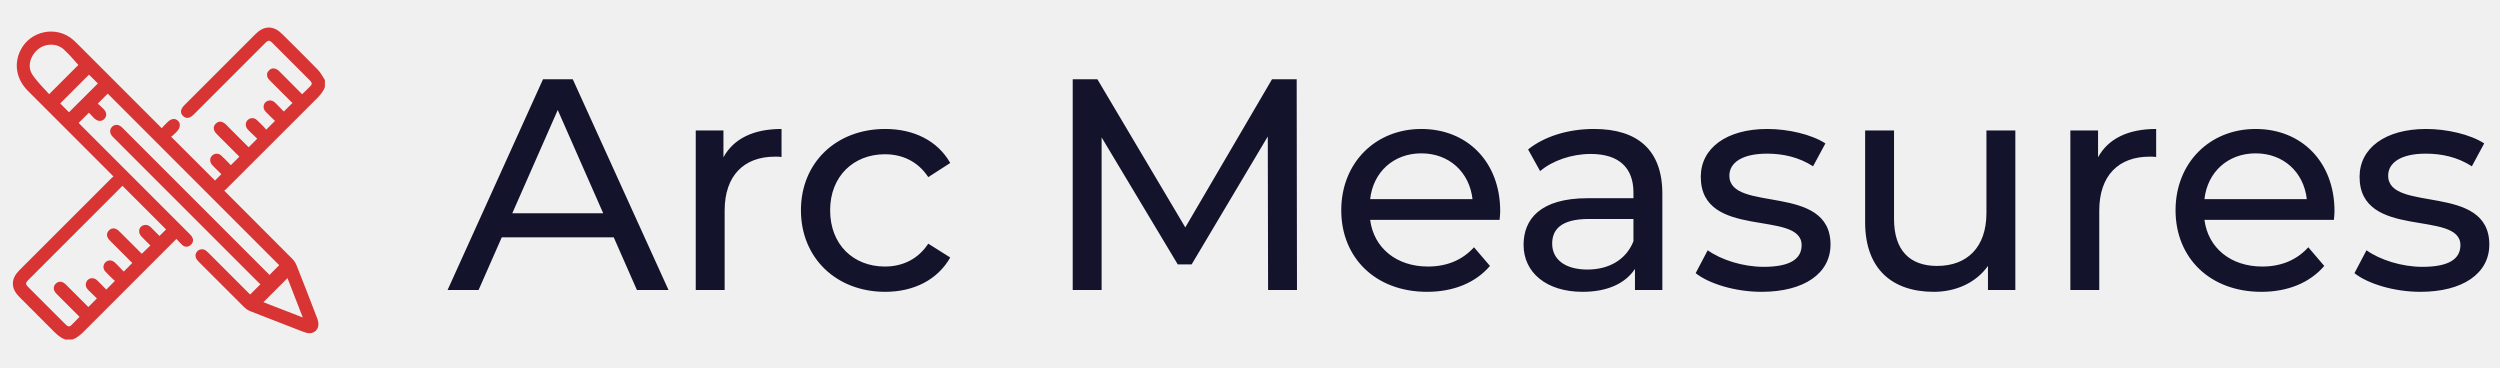
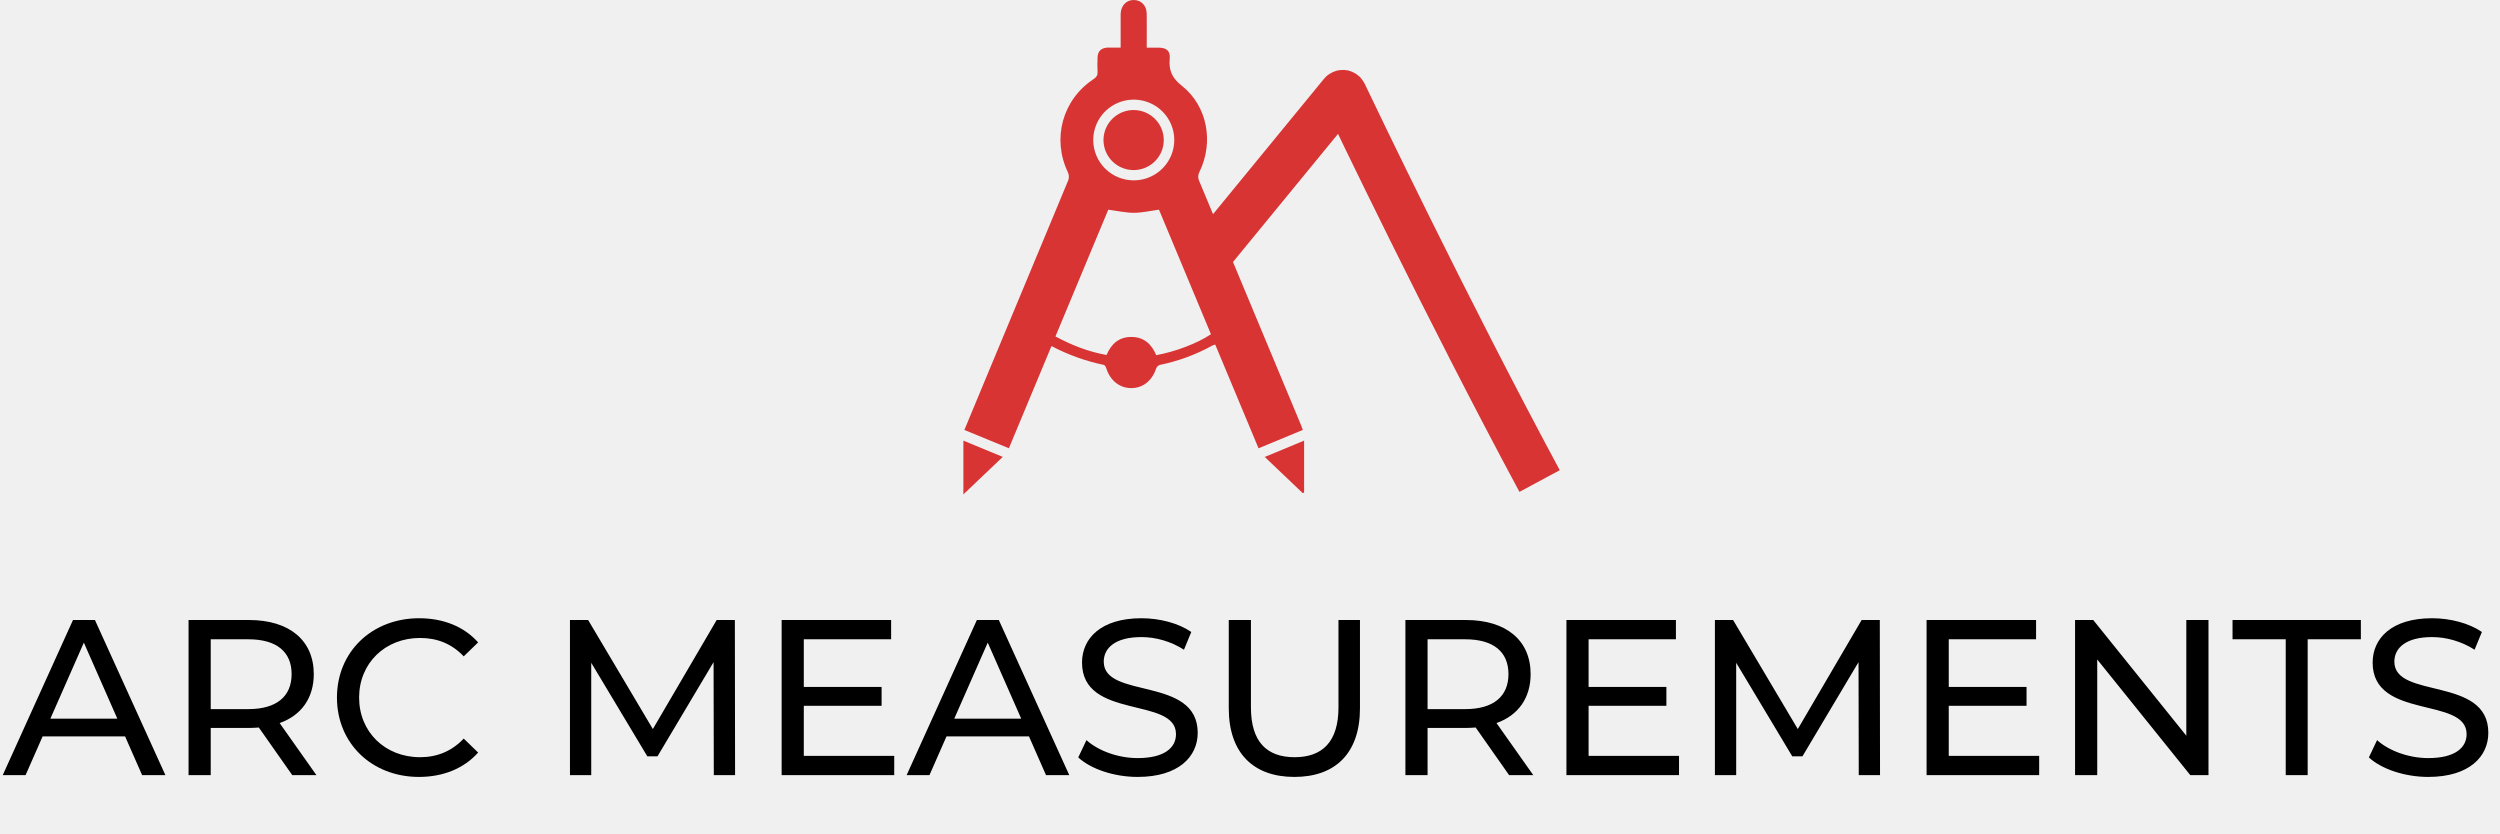
- <svg xmlns="http://www.w3.org/2000/svg" width="681" height="100" viewBox="0 0 681 100" fill="none">
-   <path d="M88 23.594C87.542 24.89 86.605 25.827 85.658 26.772C77.491 34.923 69.327 43.079 61.166 51.238C60.902 51.459 60.62 51.658 60.323 51.832C60.693 52.226 60.89 52.448 61.096 52.653C67.146 58.706 73.192 64.762 79.235 70.822C79.709 71.305 80.083 71.876 80.336 72.504C82.239 77.298 84.111 82.105 85.951 86.923C86.179 87.472 86.269 88.068 86.212 88.659C86.048 89.8 84.98 90.469 83.845 90.227C83.263 90.084 82.693 89.897 82.14 89.666C77.56 87.893 72.978 86.12 68.409 84.324C67.854 84.105 67.348 83.78 66.919 83.367C62.783 79.269 58.662 75.154 54.554 71.023C54.356 70.832 54.174 70.626 54.009 70.407C53.827 70.166 53.737 69.868 53.756 69.567C53.775 69.265 53.902 68.981 54.112 68.765C54.323 68.549 54.605 68.415 54.906 68.389C55.206 68.363 55.506 68.445 55.752 68.621C55.993 68.8 56.218 69 56.423 69.219C60.348 73.143 64.27 77.068 68.135 80.93L71.756 77.32C71.468 77.168 71.198 76.986 70.948 76.778C57.778 63.621 44.61 50.457 31.447 37.288C31.188 37.044 30.951 36.781 30.736 36.499C30.561 36.255 30.478 35.956 30.504 35.657C30.529 35.358 30.661 35.077 30.875 34.867C31.089 34.656 31.371 34.529 31.671 34.508C31.97 34.486 32.268 34.573 32.509 34.752C32.789 34.969 33.052 35.208 33.294 35.467C46.463 48.63 59.63 61.796 72.793 74.966C72.992 75.186 73.177 75.418 73.348 75.66C74.581 74.427 75.701 73.291 76.757 72.227C61.03 56.493 45.174 40.63 29.349 24.802L25.907 28.245C26.524 28.811 27.206 29.392 27.839 30.021C28.562 30.74 28.621 31.459 28.067 32.04C27.512 32.622 26.739 32.574 25.985 31.835C25.369 31.218 24.777 30.573 24.22 29.986L20.727 33.478C20.863 33.622 21.073 33.856 21.294 34.078C31.251 44.035 41.208 53.991 51.163 63.947C51.384 64.153 51.59 64.374 51.78 64.609C52.222 65.201 52.191 65.805 51.661 66.308C51.131 66.811 50.492 66.842 49.962 66.353C49.318 65.763 48.761 65.081 48.1 64.366C47.765 64.683 47.533 64.894 47.311 65.116C39.11 73.314 30.914 81.513 22.722 89.713C21.794 90.642 20.873 91.55 19.599 91.998H17.956C16.698 91.587 15.782 90.706 14.873 89.789C11.791 86.683 8.691 83.599 5.599 80.505C3.474 78.376 3.472 76.127 5.599 74C14.006 65.586 22.417 57.178 30.83 48.775C31.094 48.551 31.375 48.349 31.673 48.172C31.307 47.784 31.112 47.556 30.906 47.351C23.25 39.693 15.595 32.037 7.941 24.383C4.997 21.435 4.271 17.539 5.981 14.012C8.485 8.836 15.346 7.458 19.661 11.273C20.01 11.579 20.341 11.906 20.67 12.234C28.231 19.791 35.79 27.35 43.347 34.91C43.538 35.103 43.711 35.321 44.026 35.671C44.771 34.886 45.425 34.121 46.164 33.456C46.499 33.154 47.021 32.872 47.436 32.901C47.653 32.942 47.857 33.034 48.031 33.169C48.205 33.305 48.344 33.48 48.437 33.68C48.487 33.908 48.49 34.144 48.447 34.373C48.404 34.602 48.315 34.821 48.186 35.015C47.788 35.59 47.225 36.055 46.707 36.542C46.437 36.776 46.154 36.995 45.86 37.199L58.573 49.894L60.999 47.429C60.36 46.8 59.584 46.04 58.813 45.278C58.573 45.053 58.345 44.817 58.129 44.569C57.626 43.952 57.64 43.203 58.145 42.72C58.387 42.49 58.709 42.363 59.042 42.368C59.376 42.373 59.694 42.508 59.929 42.744C60.638 43.385 61.299 44.078 61.971 44.758C62.294 45.084 62.588 45.434 62.857 45.717L65.891 42.707C65.731 42.533 65.54 42.313 65.337 42.108C63.405 40.172 61.473 38.238 59.538 36.305C59.337 36.118 59.154 35.912 58.992 35.689C58.61 35.122 58.624 34.532 59.105 34.045C59.586 33.559 60.167 33.509 60.749 33.906C60.99 34.084 61.215 34.283 61.42 34.502L67.213 40.308C67.402 40.497 67.603 40.671 67.751 40.809C68.748 39.81 69.707 38.847 70.775 37.779C70.073 37.099 69.29 36.34 68.515 35.593C68.279 35.364 68.041 35.136 67.829 34.888C67.342 34.31 67.33 33.593 67.78 33.105C67.895 32.976 68.036 32.872 68.194 32.799C68.351 32.727 68.522 32.687 68.695 32.683C68.868 32.679 69.04 32.71 69.201 32.775C69.361 32.84 69.507 32.936 69.629 33.059C70.301 33.659 70.928 34.31 71.554 34.96C71.912 35.332 72.23 35.74 72.493 36.047L75.621 32.928C74.692 32.022 73.691 31.091 72.744 30.107C71.998 29.328 72.234 28.217 73.155 27.915C73.781 27.709 74.266 27.985 74.694 28.422C75.592 29.34 76.494 30.255 77.311 31.093L80.492 27.917C80.233 27.802 79.991 27.651 79.773 27.469C77.844 25.568 75.937 23.649 74.02 21.733C73.82 21.545 73.638 21.338 73.478 21.116C73.298 20.885 73.212 20.595 73.237 20.303C73.262 20.011 73.396 19.739 73.613 19.542C74.09 19.047 74.671 18.998 75.257 19.374C75.499 19.552 75.724 19.753 75.927 19.974C78.051 22.101 80.174 24.232 82.296 26.368C83.227 25.457 84.145 24.613 85.006 23.697C85.623 23.039 85.524 22.324 84.801 21.593C83.773 20.535 82.717 19.501 81.674 18.456C79.335 16.117 76.996 13.779 74.657 11.439C73.539 10.322 72.937 10.32 71.83 11.427C65.392 17.864 58.953 24.302 52.516 30.74C51.529 31.726 50.855 31.868 50.2 31.227C49.544 30.586 49.696 29.889 50.67 28.913L69.984 9.6C72.117 7.47 74.353 7.47 76.488 9.6C79.754 12.845 83.028 16.064 86.233 19.351C86.952 20.089 87.418 21.073 88.002 21.946L88 23.594ZM33.374 49.929C33.236 50.054 33.111 50.159 32.998 50.272C24.433 58.836 15.871 67.396 7.314 75.954C6.359 76.909 6.367 77.579 7.331 78.547C9.915 81.142 12.506 83.733 15.101 86.319C15.952 87.17 16.788 88.035 17.66 88.865C18.346 89.52 19.069 89.592 19.714 88.996C20.627 88.144 21.469 87.217 22.367 86.297C20.23 84.163 18.101 82.034 15.979 79.911C15.738 79.689 15.523 79.44 15.338 79.169C15.18 78.941 15.109 78.664 15.138 78.388C15.166 78.112 15.293 77.855 15.494 77.663C15.938 77.201 16.486 77.086 17.056 77.433C17.305 77.601 17.534 77.797 17.738 78.017C19.694 79.967 21.647 81.92 23.598 83.874C23.803 84.08 24.009 84.285 24.074 84.332L27.101 81.292L24.378 78.621C23.937 78.187 23.711 77.68 23.955 77.068C24.309 76.186 25.363 75.995 26.119 76.722C27.101 77.668 28.034 78.666 28.94 79.599L32.053 76.468C31.786 76.248 31.41 75.975 31.079 75.646C30.39 74.982 29.7 74.317 29.059 73.608C28.937 73.487 28.84 73.342 28.776 73.183C28.711 73.023 28.68 72.852 28.684 72.68C28.688 72.508 28.727 72.339 28.798 72.183C28.87 72.026 28.973 71.886 29.1 71.771C29.593 71.317 30.304 71.329 30.882 71.818C31.13 72.024 31.358 72.268 31.586 72.504C32.343 73.283 33.092 74.064 33.699 74.692L36.739 71.637L30.627 65.519C30.386 65.297 30.161 65.057 29.955 64.802C29.527 64.219 29.532 63.606 30.052 63.097C30.571 62.587 31.177 62.595 31.759 63.027C31.972 63.197 32.172 63.383 32.357 63.584C34.275 65.501 36.192 67.415 38.11 69.324C38.316 69.529 38.535 69.719 38.64 69.817L41.679 66.863C40.756 65.946 39.789 65.014 38.864 64.052C38.139 63.292 38.283 62.215 39.129 61.864C39.76 61.601 40.296 61.813 40.758 62.275C41.695 63.224 42.636 64.167 43.442 64.981L45.944 62.497L33.374 49.929ZM13.367 26.376L22.036 17.708C20.62 16.181 19.26 14.484 17.664 13.05C15.588 11.187 12.237 11.263 10.107 12.986C7.729 14.909 6.801 18.16 8.395 20.588C9.798 22.725 11.732 24.51 13.367 26.376ZM83.356 87.357L78.499 74.865L70.868 82.506L83.356 87.357ZM24.245 19.625L15.697 28.172C16.725 29.199 17.812 30.294 18.796 31.282L27.366 22.733C26.339 21.712 25.262 20.637 24.245 19.625Z" fill="#D83434" stroke="#D83434" />
-   <path d="M173.496 79H182.106L156.03 21.6H147.912L121.918 79H130.364L136.678 64.65H167.182L173.496 79ZM139.548 58.09L151.93 29.964L164.312 58.09H139.548ZM197.065 42.838V35.54H189.521V79H197.393V57.352C197.393 47.84 202.641 42.674 211.087 42.674C211.661 42.674 212.235 42.674 212.891 42.756V35.13C205.265 35.13 199.853 37.754 197.065 42.838ZM241.134 79.492C248.924 79.492 255.402 76.212 258.846 70.144L252.86 66.372C250.072 70.636 245.808 72.604 241.052 72.604C232.524 72.604 226.128 66.7 226.128 57.27C226.128 48.004 232.524 42.018 241.052 42.018C245.808 42.018 250.072 43.986 252.86 48.25L258.846 44.396C255.402 38.328 248.924 35.13 241.134 35.13C227.768 35.13 218.174 44.314 218.174 57.27C218.174 70.226 227.768 79.492 241.134 79.492ZM353.298 79L353.216 21.6H346.492L322.876 61.944L298.932 21.6H292.208V79H300.08V37.426L320.826 72.03H324.598L345.344 37.18L345.426 79H353.298ZM408.654 57.516C408.654 44.15 399.716 35.13 387.17 35.13C374.624 35.13 365.358 44.396 365.358 57.27C365.358 70.226 374.706 79.492 388.728 79.492C395.944 79.492 401.93 77.032 405.866 72.44L401.52 67.356C398.322 70.882 394.058 72.604 388.974 72.604C380.364 72.604 374.214 67.52 373.23 59.894H408.49C408.572 59.156 408.654 58.172 408.654 57.516ZM387.17 41.772C394.796 41.772 400.29 46.938 401.11 54.236H373.23C374.05 46.856 379.626 41.772 387.17 41.772ZM434.21 35.13C427.24 35.13 420.762 37.098 416.252 40.706L419.532 46.61C422.894 43.74 428.142 41.936 433.308 41.936C441.098 41.936 444.952 45.79 444.952 52.432V53.99H432.488C419.532 53.99 415.022 59.73 415.022 66.7C415.022 74.244 421.254 79.492 431.094 79.492C437.9 79.492 442.738 77.196 445.362 73.26V79H452.824V52.76C452.824 40.87 446.1 35.13 434.21 35.13ZM432.406 73.424C426.42 73.424 422.812 70.718 422.812 66.372C422.812 62.682 425.026 59.648 432.816 59.648H444.952V65.716C442.984 70.718 438.31 73.424 432.406 73.424ZM479.856 79.492C491.418 79.492 498.634 74.49 498.634 66.618C498.634 49.726 471.082 58.09 471.082 47.84C471.082 44.396 474.444 41.854 481.332 41.854C485.596 41.854 489.942 42.756 493.878 45.298L497.24 39.066C493.468 36.606 487.072 35.13 481.414 35.13C470.262 35.13 463.292 40.378 463.292 48.168C463.292 65.47 490.762 57.024 490.762 66.782C490.762 70.472 487.728 72.686 480.43 72.686C474.772 72.686 468.868 70.8 465.178 68.176L461.898 74.408C465.506 77.278 472.64 79.492 479.856 79.492ZM541.108 35.54V58.008C541.108 67.356 535.86 72.44 527.66 72.44C520.198 72.44 515.934 68.176 515.934 59.648V35.54H508.062V60.55C508.062 73.342 515.524 79.492 526.758 79.492C532.908 79.492 538.32 76.95 541.518 72.44V79H548.98V35.54H541.108ZM571.51 42.838V35.54H563.966V79H571.838V57.352C571.838 47.84 577.086 42.674 585.532 42.674C586.106 42.674 586.68 42.674 587.336 42.756V35.13C579.71 35.13 574.298 37.754 571.51 42.838ZM635.916 57.516C635.916 44.15 626.978 35.13 614.432 35.13C601.886 35.13 592.62 44.396 592.62 57.27C592.62 70.226 601.968 79.492 615.99 79.492C623.206 79.492 629.192 77.032 633.128 72.44L628.782 67.356C625.584 70.882 621.32 72.604 616.236 72.604C607.626 72.604 601.476 67.52 600.492 59.894H635.752C635.834 59.156 635.916 58.172 635.916 57.516ZM614.432 41.772C622.058 41.772 627.552 46.938 628.372 54.236H600.492C601.312 46.856 606.888 41.772 614.432 41.772ZM659.311 79.492C670.873 79.492 678.089 74.49 678.089 66.618C678.089 49.726 650.537 58.09 650.537 47.84C650.537 44.396 653.899 41.854 660.787 41.854C665.051 41.854 669.397 42.756 673.333 45.298L676.695 39.066C672.923 36.606 666.527 35.13 660.869 35.13C649.717 35.13 642.747 40.378 642.747 48.168C642.747 65.47 670.217 57.024 670.217 66.782C670.217 70.472 667.183 72.686 659.885 72.686C654.227 72.686 648.323 70.8 644.633 68.176L641.353 74.408C644.961 77.278 652.095 79.492 659.311 79.492Z" fill="#14132C" />
+ <svg xmlns="http://www.w3.org/2000/svg" width="846" height="282" viewBox="0 0 846 282" fill="none">
+   <path d="M326 149.095V167.288L339.343 154.591L326 149.095ZM440.835 166.871L441.349 166.68V149.095L427.982 154.63L440.835 166.871Z" fill="white" />
+   <path d="M355.818 117.105L341.404 151.69L326.346 145.495C328.234 140.947 330.079 136.49 331.934 132.037C341.803 108.367 351.657 84.691 361.498 61.009C361.801 60.158 361.772 59.225 361.416 58.395C355.91 46.991 359.494 33.734 370.094 26.754C371.055 26.108 371.482 25.466 371.415 24.312C371.314 22.704 371.362 21.081 371.415 19.467C371.463 17.399 372.563 16.269 374.629 16.116C375.35 16.073 376.071 16.116 376.791 16.116H379.228V9.993C379.228 8.26 379.199 6.522 379.228 4.789C379.3 1.916 381.149 -0.052 383.725 0.001C386.3 0.054 388.049 1.969 388.049 4.75C388.092 8.451 388.049 12.152 388.049 16.13C389.543 16.13 390.898 16.106 392.253 16.13C394.771 16.178 396.068 17.294 395.838 19.774C395.468 23.7 396.515 26.333 399.912 29.009C408.595 35.85 410.81 48.135 405.904 58.151C405.637 58.633 405.491 59.172 405.479 59.722C405.466 60.272 405.587 60.817 405.832 61.31C417.296 88.721 428.735 116.139 440.148 143.566C440.374 144.116 440.575 144.676 440.888 145.481L425.892 151.704L411.228 116.588C410.921 116.67 410.621 116.774 410.329 116.899C404.761 119.98 398.755 122.199 392.518 123.482C392.236 123.57 391.978 123.719 391.761 123.918C391.543 124.116 391.372 124.359 391.259 124.631C389.885 128.853 386.728 131.377 382.73 131.333C378.809 131.286 375.662 128.743 374.365 124.631C374.23 124.195 373.885 123.558 373.543 123.487C367.364 122.198 361.397 120.05 355.818 117.105ZM409.781 113.088L392.201 70.957C389.207 71.355 386.435 72.016 383.662 72.011C380.89 72.006 378.017 71.345 375.042 70.953L357.164 113.849C362.699 116.837 368.33 119.034 374.461 120.126C376.051 116.296 378.733 113.978 382.966 114.022C387.199 114.065 389.74 116.554 391.259 120.183C397.63 119.063 405.452 116.09 409.781 113.088ZM383.658 61.033C386.368 61.034 389.019 60.234 391.273 58.734C393.528 57.235 395.286 55.102 396.324 52.608C397.363 50.113 397.636 47.367 397.109 44.718C396.581 42.068 395.278 39.634 393.362 37.722C391.447 35.811 389.006 34.509 386.347 33.98C383.689 33.451 380.933 33.719 378.428 34.75C375.922 35.782 373.78 37.53 372.272 39.775C370.764 42.019 369.957 44.658 369.954 47.36C369.951 49.154 370.303 50.932 370.99 52.591C371.678 54.251 372.687 55.758 373.96 57.028C375.232 58.298 376.744 59.306 378.408 59.993C380.072 60.68 381.856 61.033 383.658 61.033Z" fill="#D83434" />
+   <path d="M326 149.095L339.343 154.615L326 167.312V149.095Z" fill="#D83434" />
+   <path d="M440.835 166.871L427.982 154.63L441.315 149.095V166.68L440.835 166.871Z" fill="#D83434" />
+   <path d="M393.815 47.474C393.799 49.485 393.184 51.445 392.05 53.107C390.915 54.769 389.31 56.058 387.44 56.812C385.569 57.565 383.517 57.748 381.541 57.339C379.566 56.929 377.758 55.944 376.344 54.51C374.931 53.075 373.976 51.255 373.601 49.28C373.227 47.305 373.448 45.263 374.239 43.413C375.029 41.564 376.352 39.989 378.041 38.889C379.729 37.789 381.708 37.213 383.725 37.234C386.424 37.266 389 38.361 390.891 40.279C392.782 42.199 393.833 44.785 393.815 47.474Z" fill="#D83434" />
+   <path d="M409 86.5L454.023 31.581C454.245 31.311 454.658 31.333 454.809 31.649C458.221 38.811 489.388 104.01 521 162.784" stroke="#D83434" stroke-width="15.487" />
+   <path d="M248.75 262.312L248.675 209.812H242.525L220.925 246.712L199.025 209.812H192.875V262.312H200.075V224.287L219.05 255.937H222.5L241.475 224.062L241.55 262.312H248.75ZM272.006 255.787V238.837H298.331V232.462H272.006V216.337H301.556V209.812H264.506V262.312H302.606V255.787H272.006ZM353.975 262.312H361.85L338 209.812H330.575L306.8 262.312H314.525L320.3 249.187H348.2L353.975 262.312ZM322.925 243.187L334.25 217.462L345.575 243.187H322.925ZM384.982 262.912C398.857 262.912 405.307 256.012 405.307 247.987C405.307 228.712 373.507 236.737 373.507 223.912C373.507 219.337 377.332 215.587 386.257 215.587C390.907 215.587 396.082 216.937 400.657 219.862L403.132 213.862C398.782 210.862 392.407 209.212 386.257 209.212C372.457 209.212 366.157 216.112 366.157 224.212C366.157 243.712 397.957 235.612 397.957 248.437C397.957 253.012 394.057 256.537 384.982 256.537C378.232 256.537 371.557 253.987 367.657 250.462L364.882 256.312C369.082 260.212 376.957 262.912 384.982 262.912ZM438.014 262.912C451.889 262.912 460.214 254.887 460.214 239.662V209.812H452.939V239.362C452.939 250.987 447.539 256.237 438.089 256.237C428.639 256.237 423.314 250.987 423.314 239.362V209.812H415.814V239.662C415.814 254.887 424.214 262.912 438.014 262.912ZM518.865 262.312L506.415 244.687C513.765 242.062 517.965 236.212 517.965 228.112C517.965 216.712 509.715 209.812 496.065 209.812H475.59V262.312H483.09V246.337H496.065C497.19 246.337 498.315 246.262 499.365 246.187L510.69 262.312H518.865ZM495.84 239.962H483.09V216.337H495.84C505.44 216.337 510.465 220.612 510.465 228.112C510.465 235.612 505.44 239.962 495.84 239.962ZM537.582 255.787V238.837H563.907V232.462H537.582V216.337H567.132V209.812H530.082V262.312H568.182V255.787H537.582ZM636.201 262.312L636.126 209.812H629.976L608.376 246.712L586.476 209.812H580.326V262.312H587.526V224.287L606.501 255.937H609.951L628.926 224.062L629.001 262.312H636.201ZM659.457 255.787V238.837H685.782V232.462H659.457V216.337H689.007V209.812H651.957V262.312H690.057V255.787H659.457ZM739.851 209.812V248.962L708.351 209.812H702.201V262.312H709.701V223.162L741.201 262.312H747.351V209.812H739.851ZM773.49 262.312H780.915V216.337H798.915V209.812H755.49V216.337H773.49V262.312ZM821.725 262.912C835.6 262.912 842.05 256.012 842.05 247.987C842.05 228.712 810.25 236.737 810.25 223.912C810.25 219.337 814.075 215.587 823 215.587C827.65 215.587 832.825 216.937 837.4 219.862L839.875 213.862C835.525 210.862 829.15 209.212 823 209.212C809.2 209.212 802.9 216.112 802.9 224.212C802.9 243.712 834.7 235.612 834.7 248.437C834.7 253.012 830.8 256.537 821.725 256.537C814.975 256.537 808.3 253.987 804.4 250.462L801.625 256.312C805.825 260.212 813.7 262.912 821.725 262.912Z" fill="black" />
+   <path d="M48.1 262.312H55.975L32.125 209.812H24.7L0.925 262.312H8.65L14.425 249.187H42.325L48.1 262.312ZM17.05 243.187L28.375 217.462L39.7 243.187H17.05ZM107.082 262.312L94.632 244.687C101.982 242.062 106.182 236.212 106.182 228.112C106.182 216.712 97.932 209.812 84.282 209.812H63.807V262.312H71.307V246.337H84.282C85.407 246.337 86.532 246.262 87.582 246.187L98.907 262.312H107.082ZM84.057 239.962H71.307V216.337H84.057C93.657 216.337 98.682 220.612 98.682 228.112C98.682 235.612 93.657 239.962 84.057 239.962ZM141.774 262.912C149.949 262.912 156.999 260.062 161.799 254.662L156.924 249.937C152.874 254.212 147.924 256.237 142.149 256.237C130.299 256.237 121.524 247.687 121.524 236.062C121.524 224.437 130.299 215.887 142.149 215.887C147.924 215.887 152.874 217.837 156.924 222.112L161.799 217.387C156.999 211.987 149.949 209.212 141.849 209.212C125.874 209.212 114.024 220.537 114.024 236.062C114.024 251.587 125.874 262.912 141.774 262.912Z" fill="black" />
</svg>
